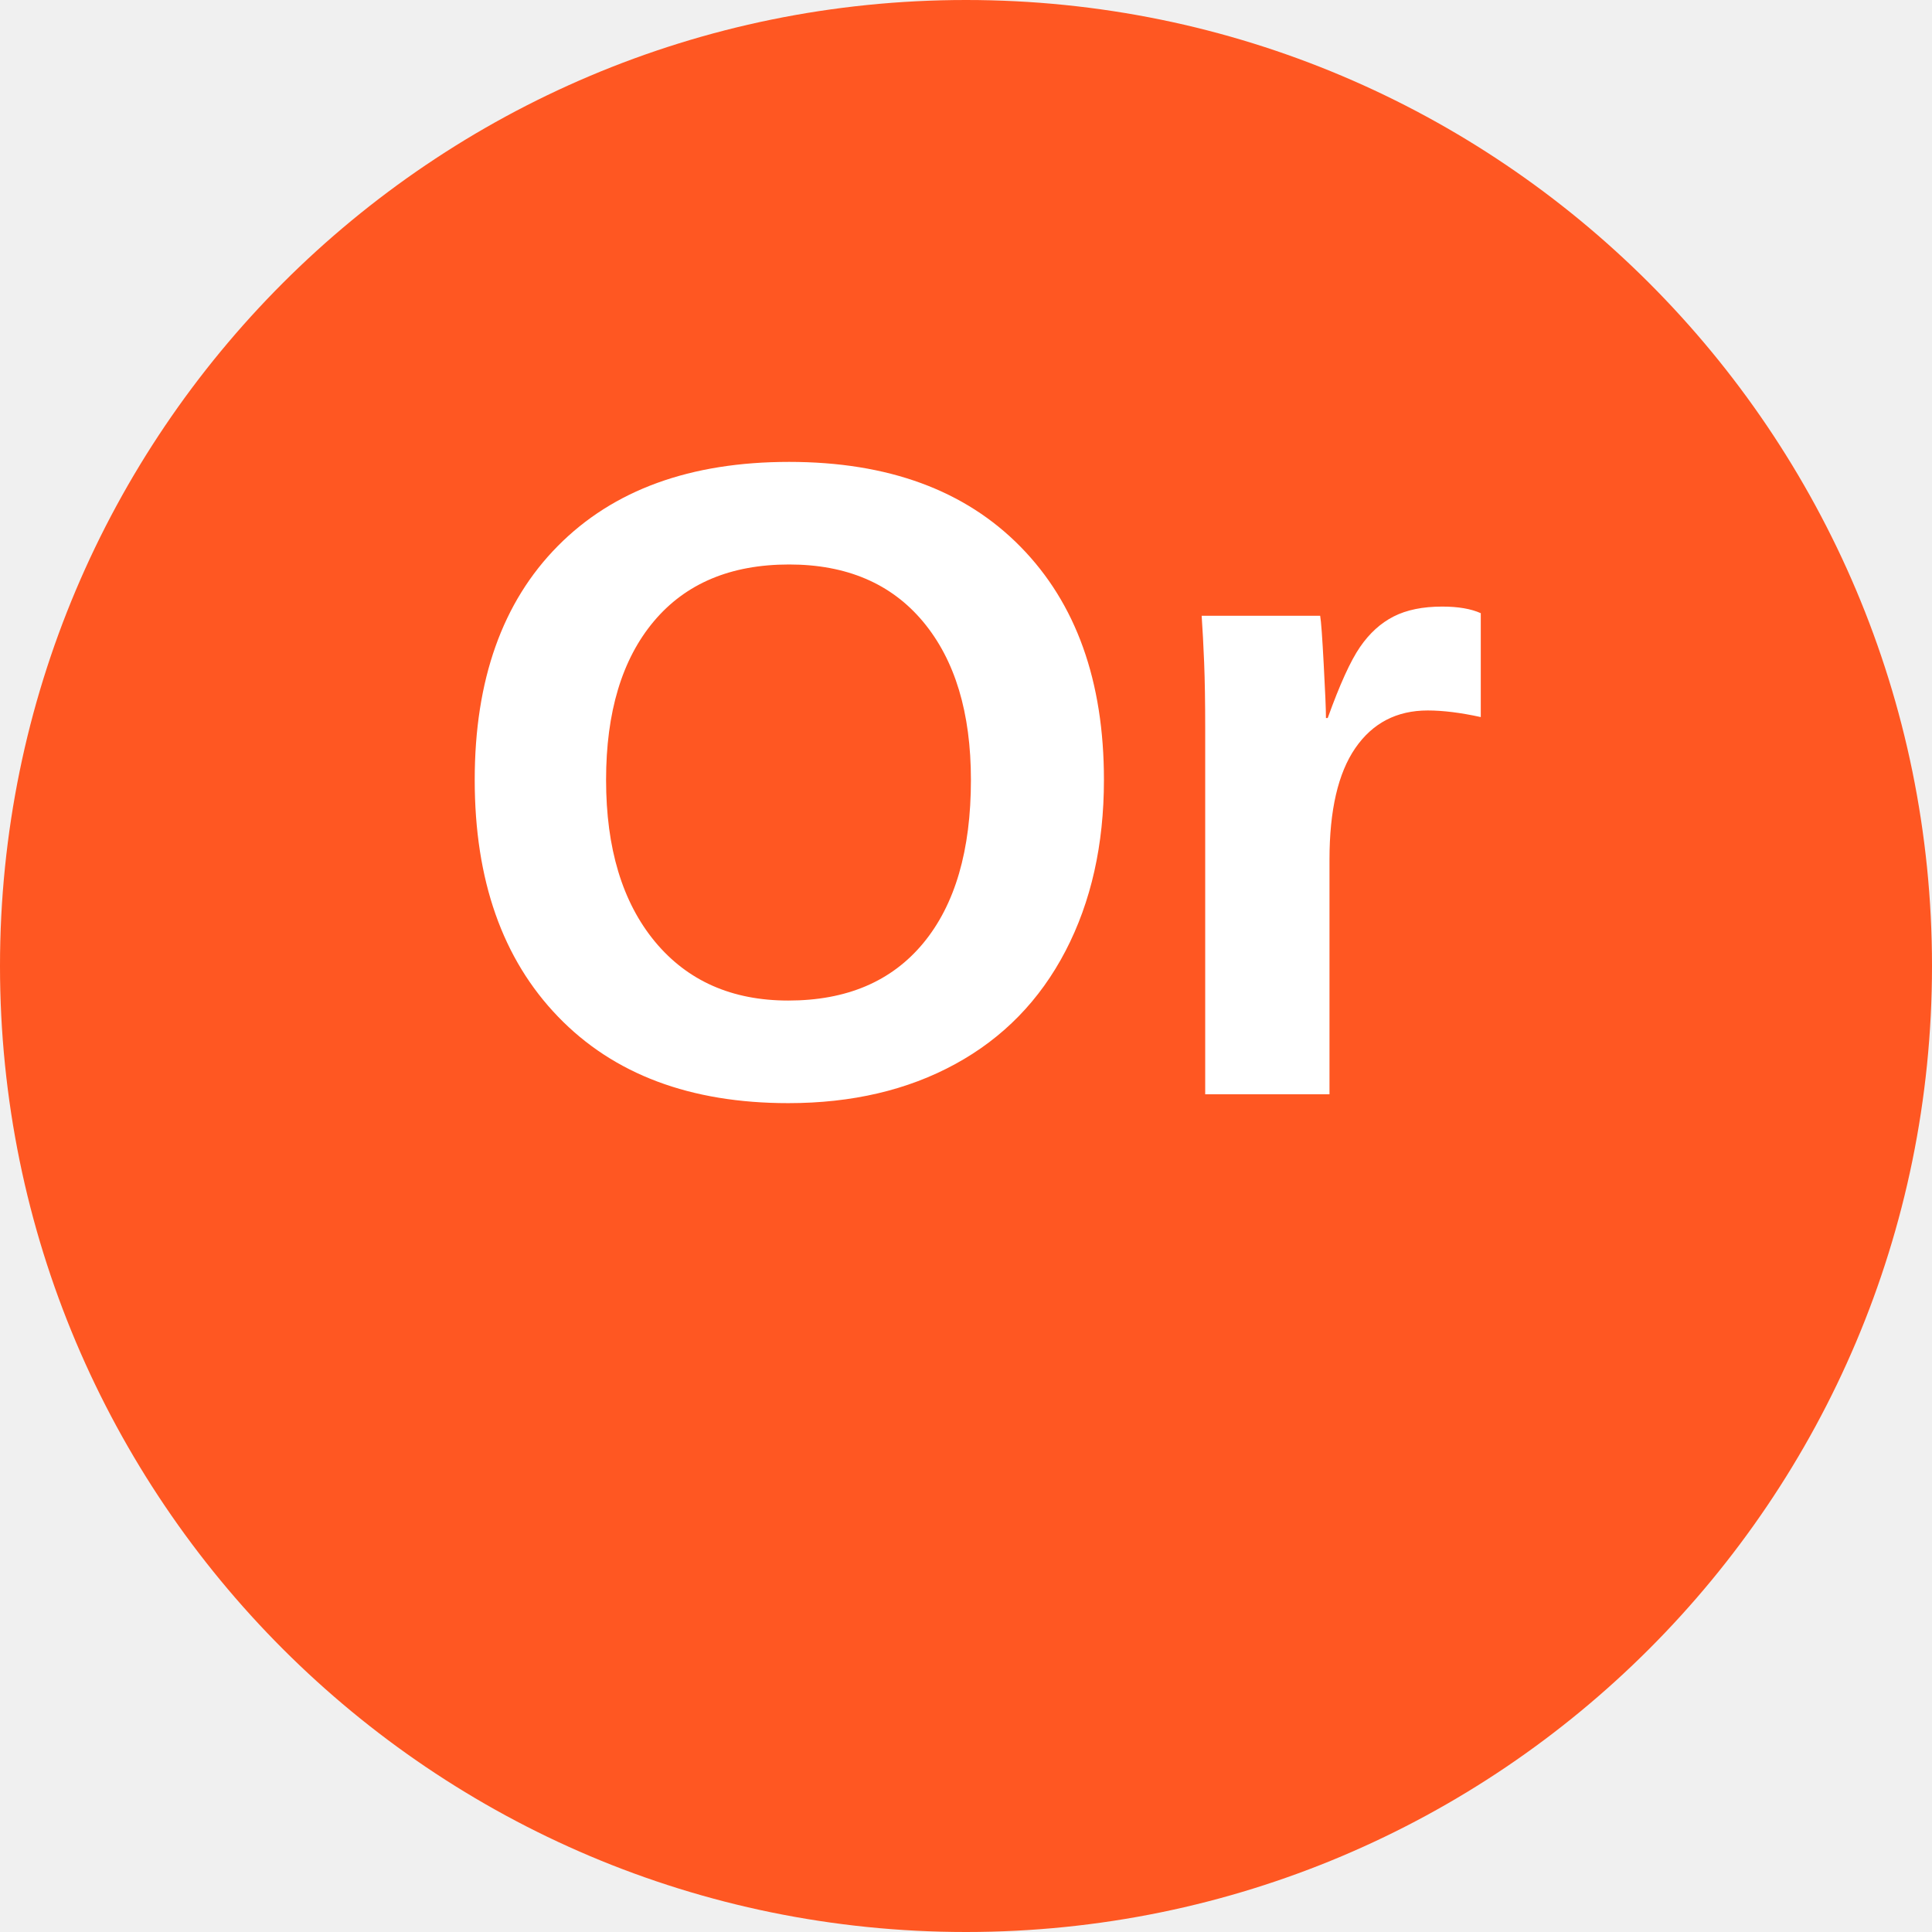
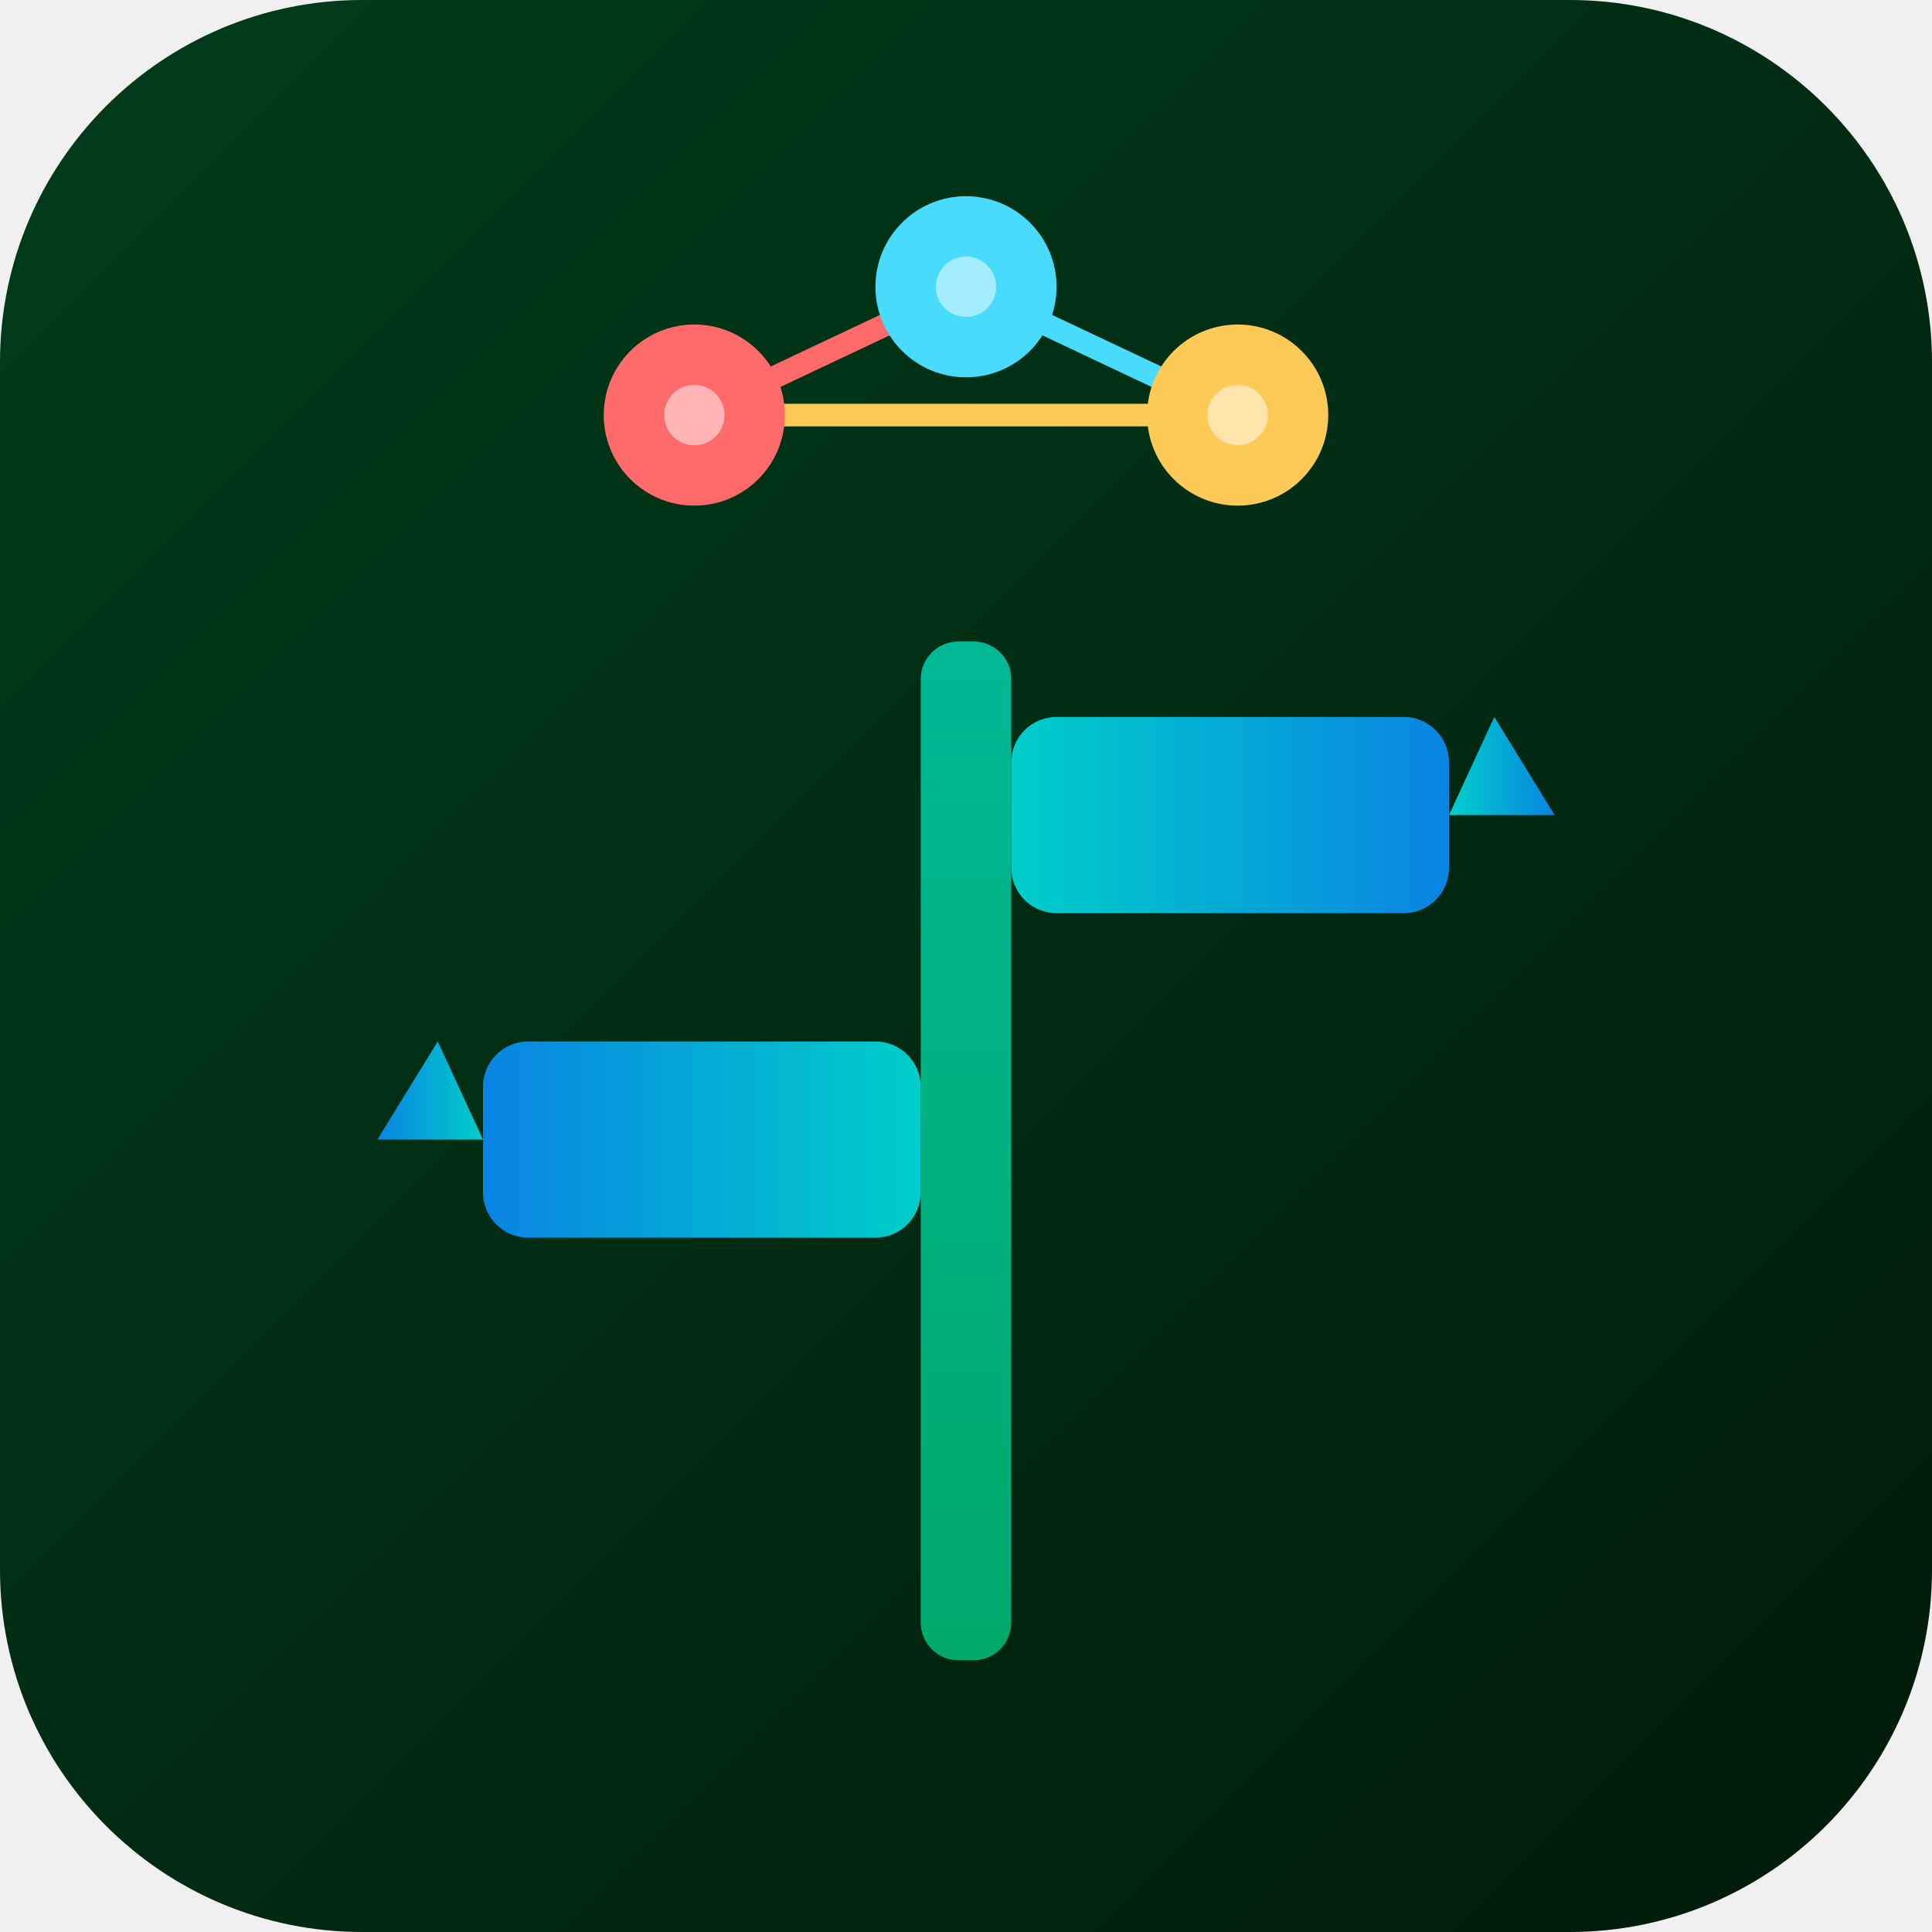
- <svg xmlns="http://www.w3.org/2000/svg" width="256" height="256" viewBox="0 0 256 256">
-   <circle cx="128" cy="128" r="128" fill="#FF5722" />
-   <text x="128" y="145" text-anchor="middle" font-family="Arial,Helvetica,sans-serif" font-weight="bold" font-size="120" fill="#FFFFFF">Or</text>
+ <svg xmlns="http://www.w3.org/2000/svg" viewBox="0 0 256 256" width="256" height="256">
+   <defs>
+     <linearGradient id="bg" x1="0%" y1="0%" x2="100%" y2="100%">
+       <stop offset="0%" stop-color="#003d1a" />
+       <stop offset="100%" stop-color="#001a0a" />
+     </linearGradient>
+     <linearGradient id="pole" x1="0%" y1="0%" x2="0%" y2="100%">
+       <stop offset="0%" stop-color="#00b894" />
+       <stop offset="100%" stop-color="#00a86b" />
+     </linearGradient>
+     <linearGradient id="sign1" x1="0%" y1="0%" x2="100%" y2="0%">
+       <stop offset="0%" stop-color="#00cec9" />
+       <stop offset="100%" stop-color="#0984e3" />
+     </linearGradient>
+     <linearGradient id="sign2" x1="100%" y1="0%" x2="0%" y2="0%">
+       <stop offset="0%" stop-color="#00cec9" />
+       <stop offset="100%" stop-color="#0984e3" />
+     </linearGradient>
+   </defs>
+   <rect width="256" height="256" rx="48" fill="url(#bg)" />
+   <rect x="122" y="85" width="12" height="135" rx="5" fill="url(#pole)" />
+   <rect x="134" y="95" width="58" height="26" rx="6" fill="url(#sign1)" />
+   <polygon points="192,108 206,108 198,95" fill="url(#sign1)" />
+   <rect x="64" y="138" width="58" height="26" rx="6" fill="url(#sign2)" />
+   <polygon points="64,151 50,151 58,138" fill="url(#sign2)" />
+   <line x1="92" y1="55" x2="128" y2="38" stroke="#ff6b6b" stroke-width="3" stroke-linecap="round" />
+   <line x1="128" y1="38" x2="164" y2="55" stroke="#48dbfb" stroke-width="3" stroke-linecap="round" />
+   <line x1="92" y1="55" x2="164" y2="55" stroke="#feca57" stroke-width="3" stroke-linecap="round" />
+   <circle cx="92" cy="55" r="12" fill="#ff6b6b" />
+   <circle cx="128" cy="38" r="12" fill="#48dbfb" />
+   <circle cx="164" cy="55" r="12" fill="#feca57" />
+   <circle cx="92" cy="55" r="4" fill="#fff" opacity="0.5" />
+   <circle cx="128" cy="38" r="4" fill="#fff" opacity="0.5" />
+   <circle cx="164" cy="55" r="4" fill="#fff" opacity="0.5" />
</svg>
